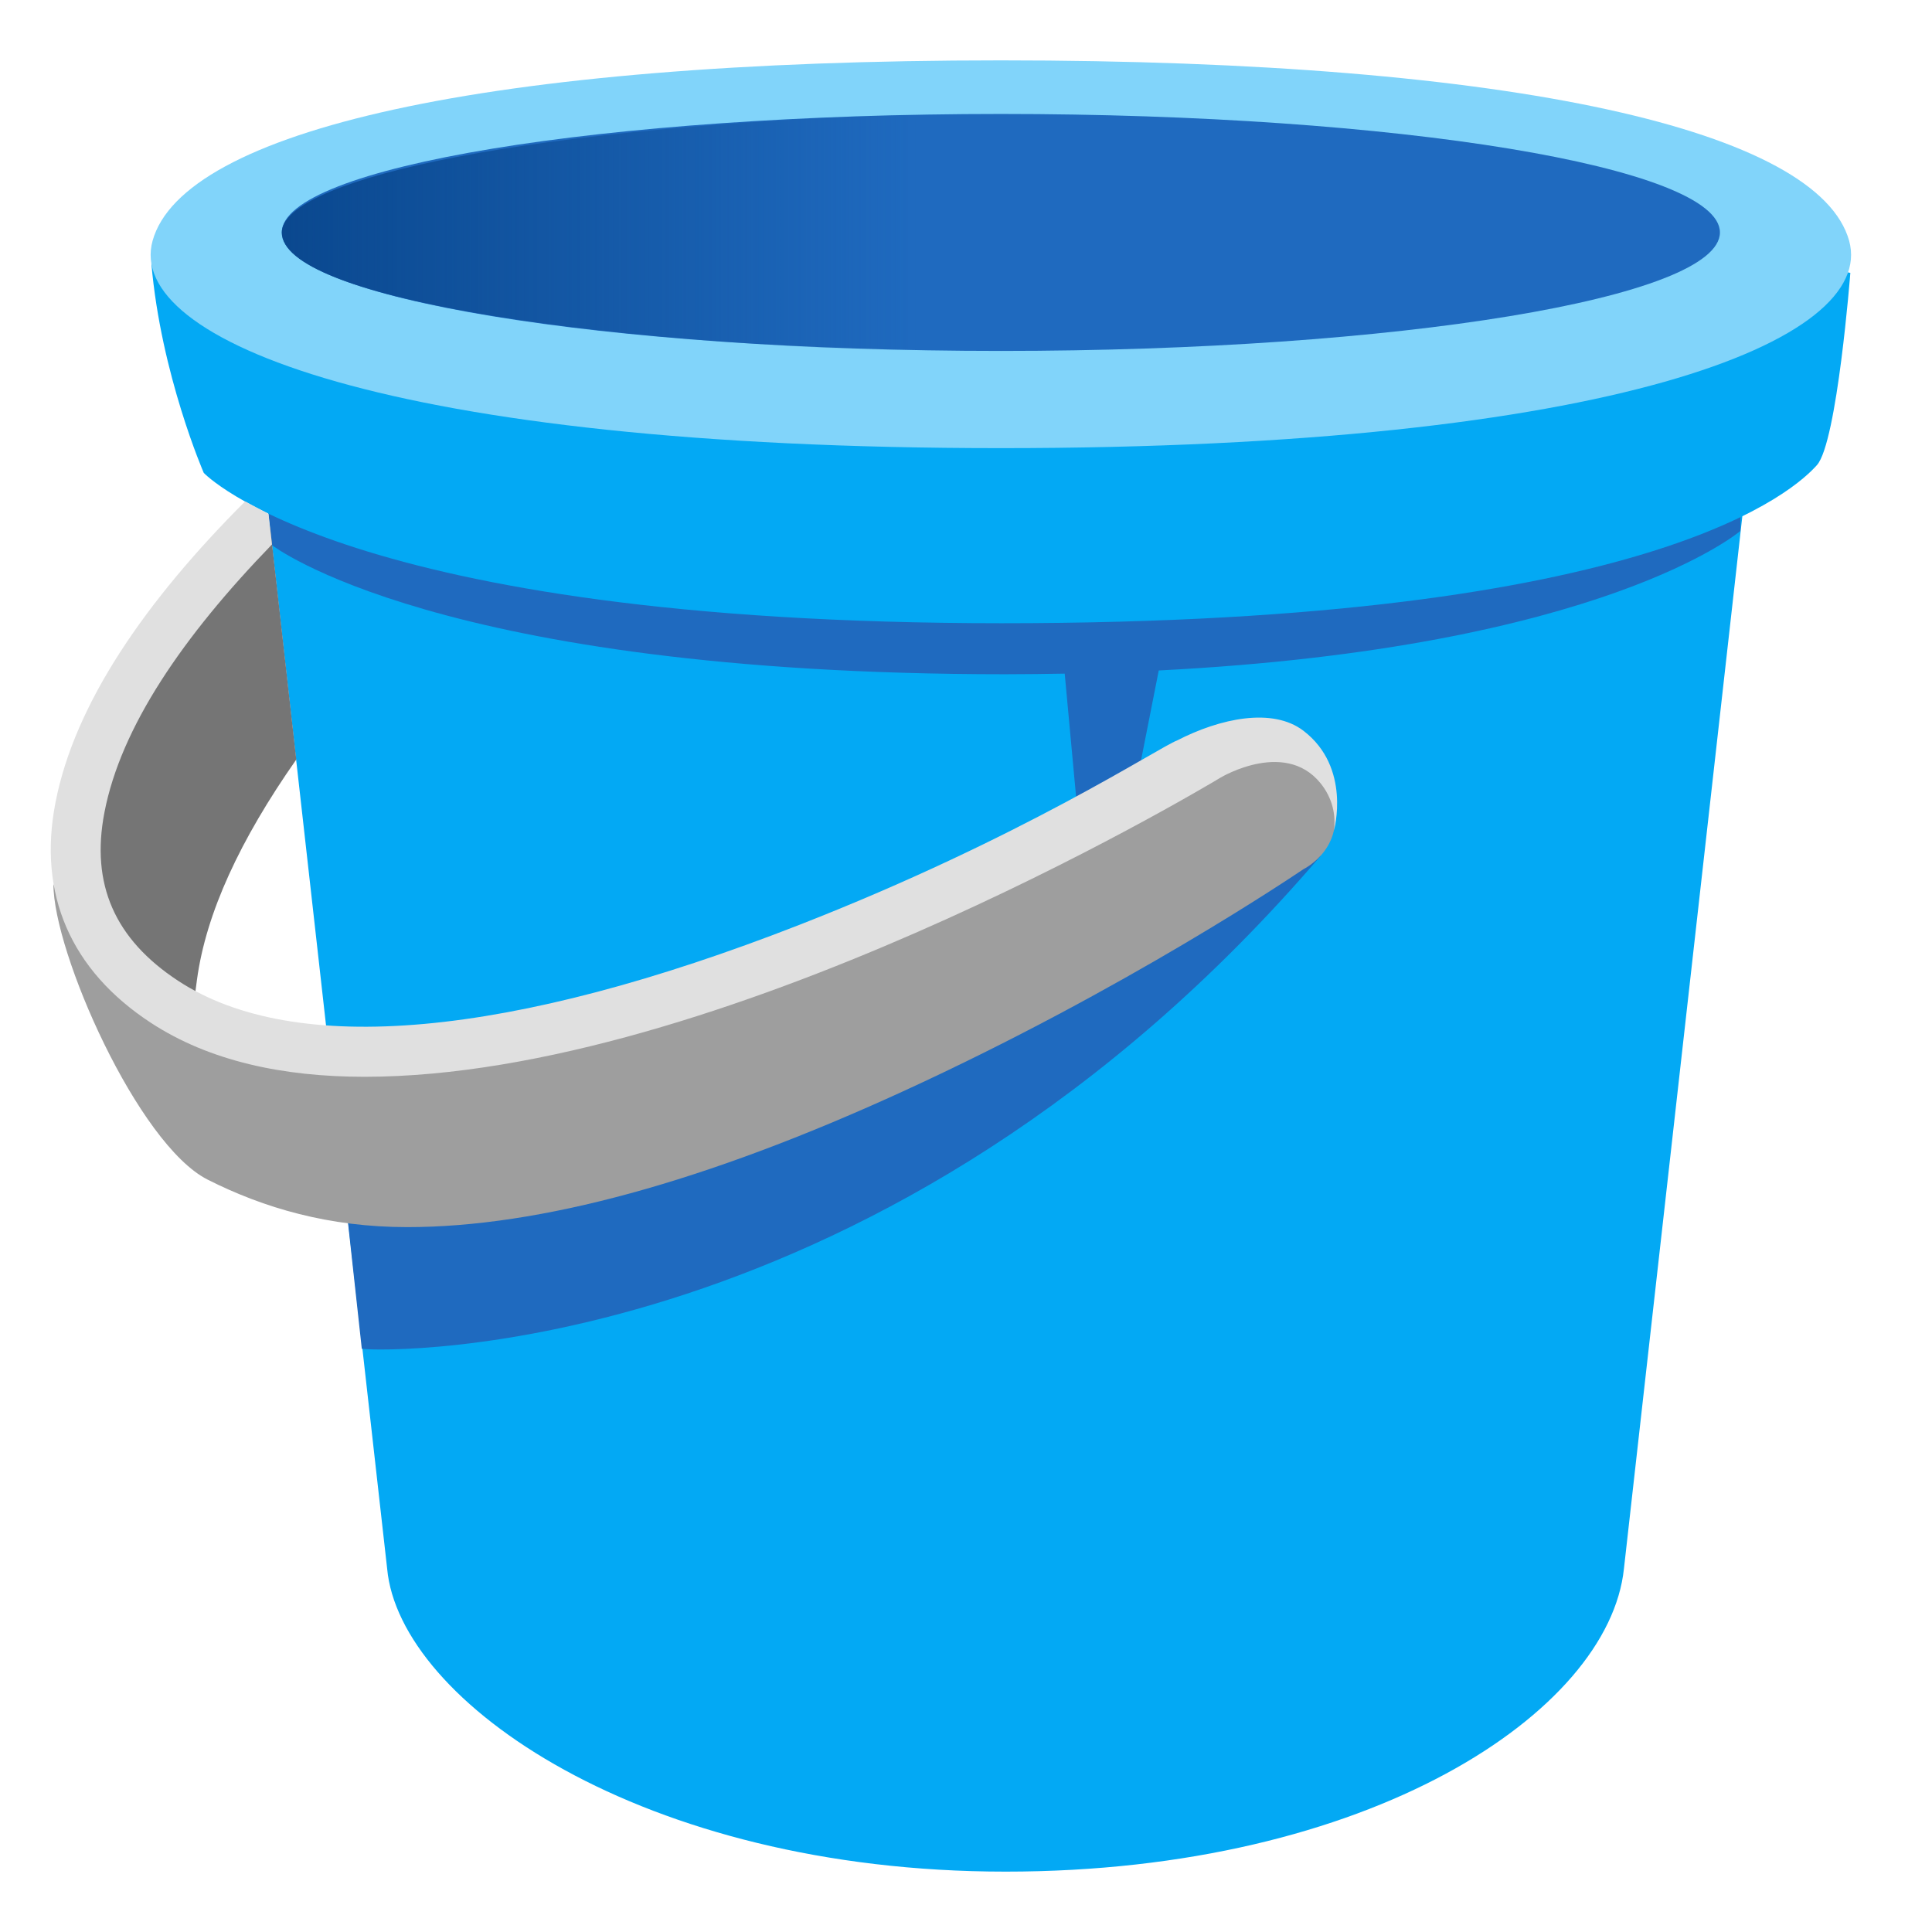
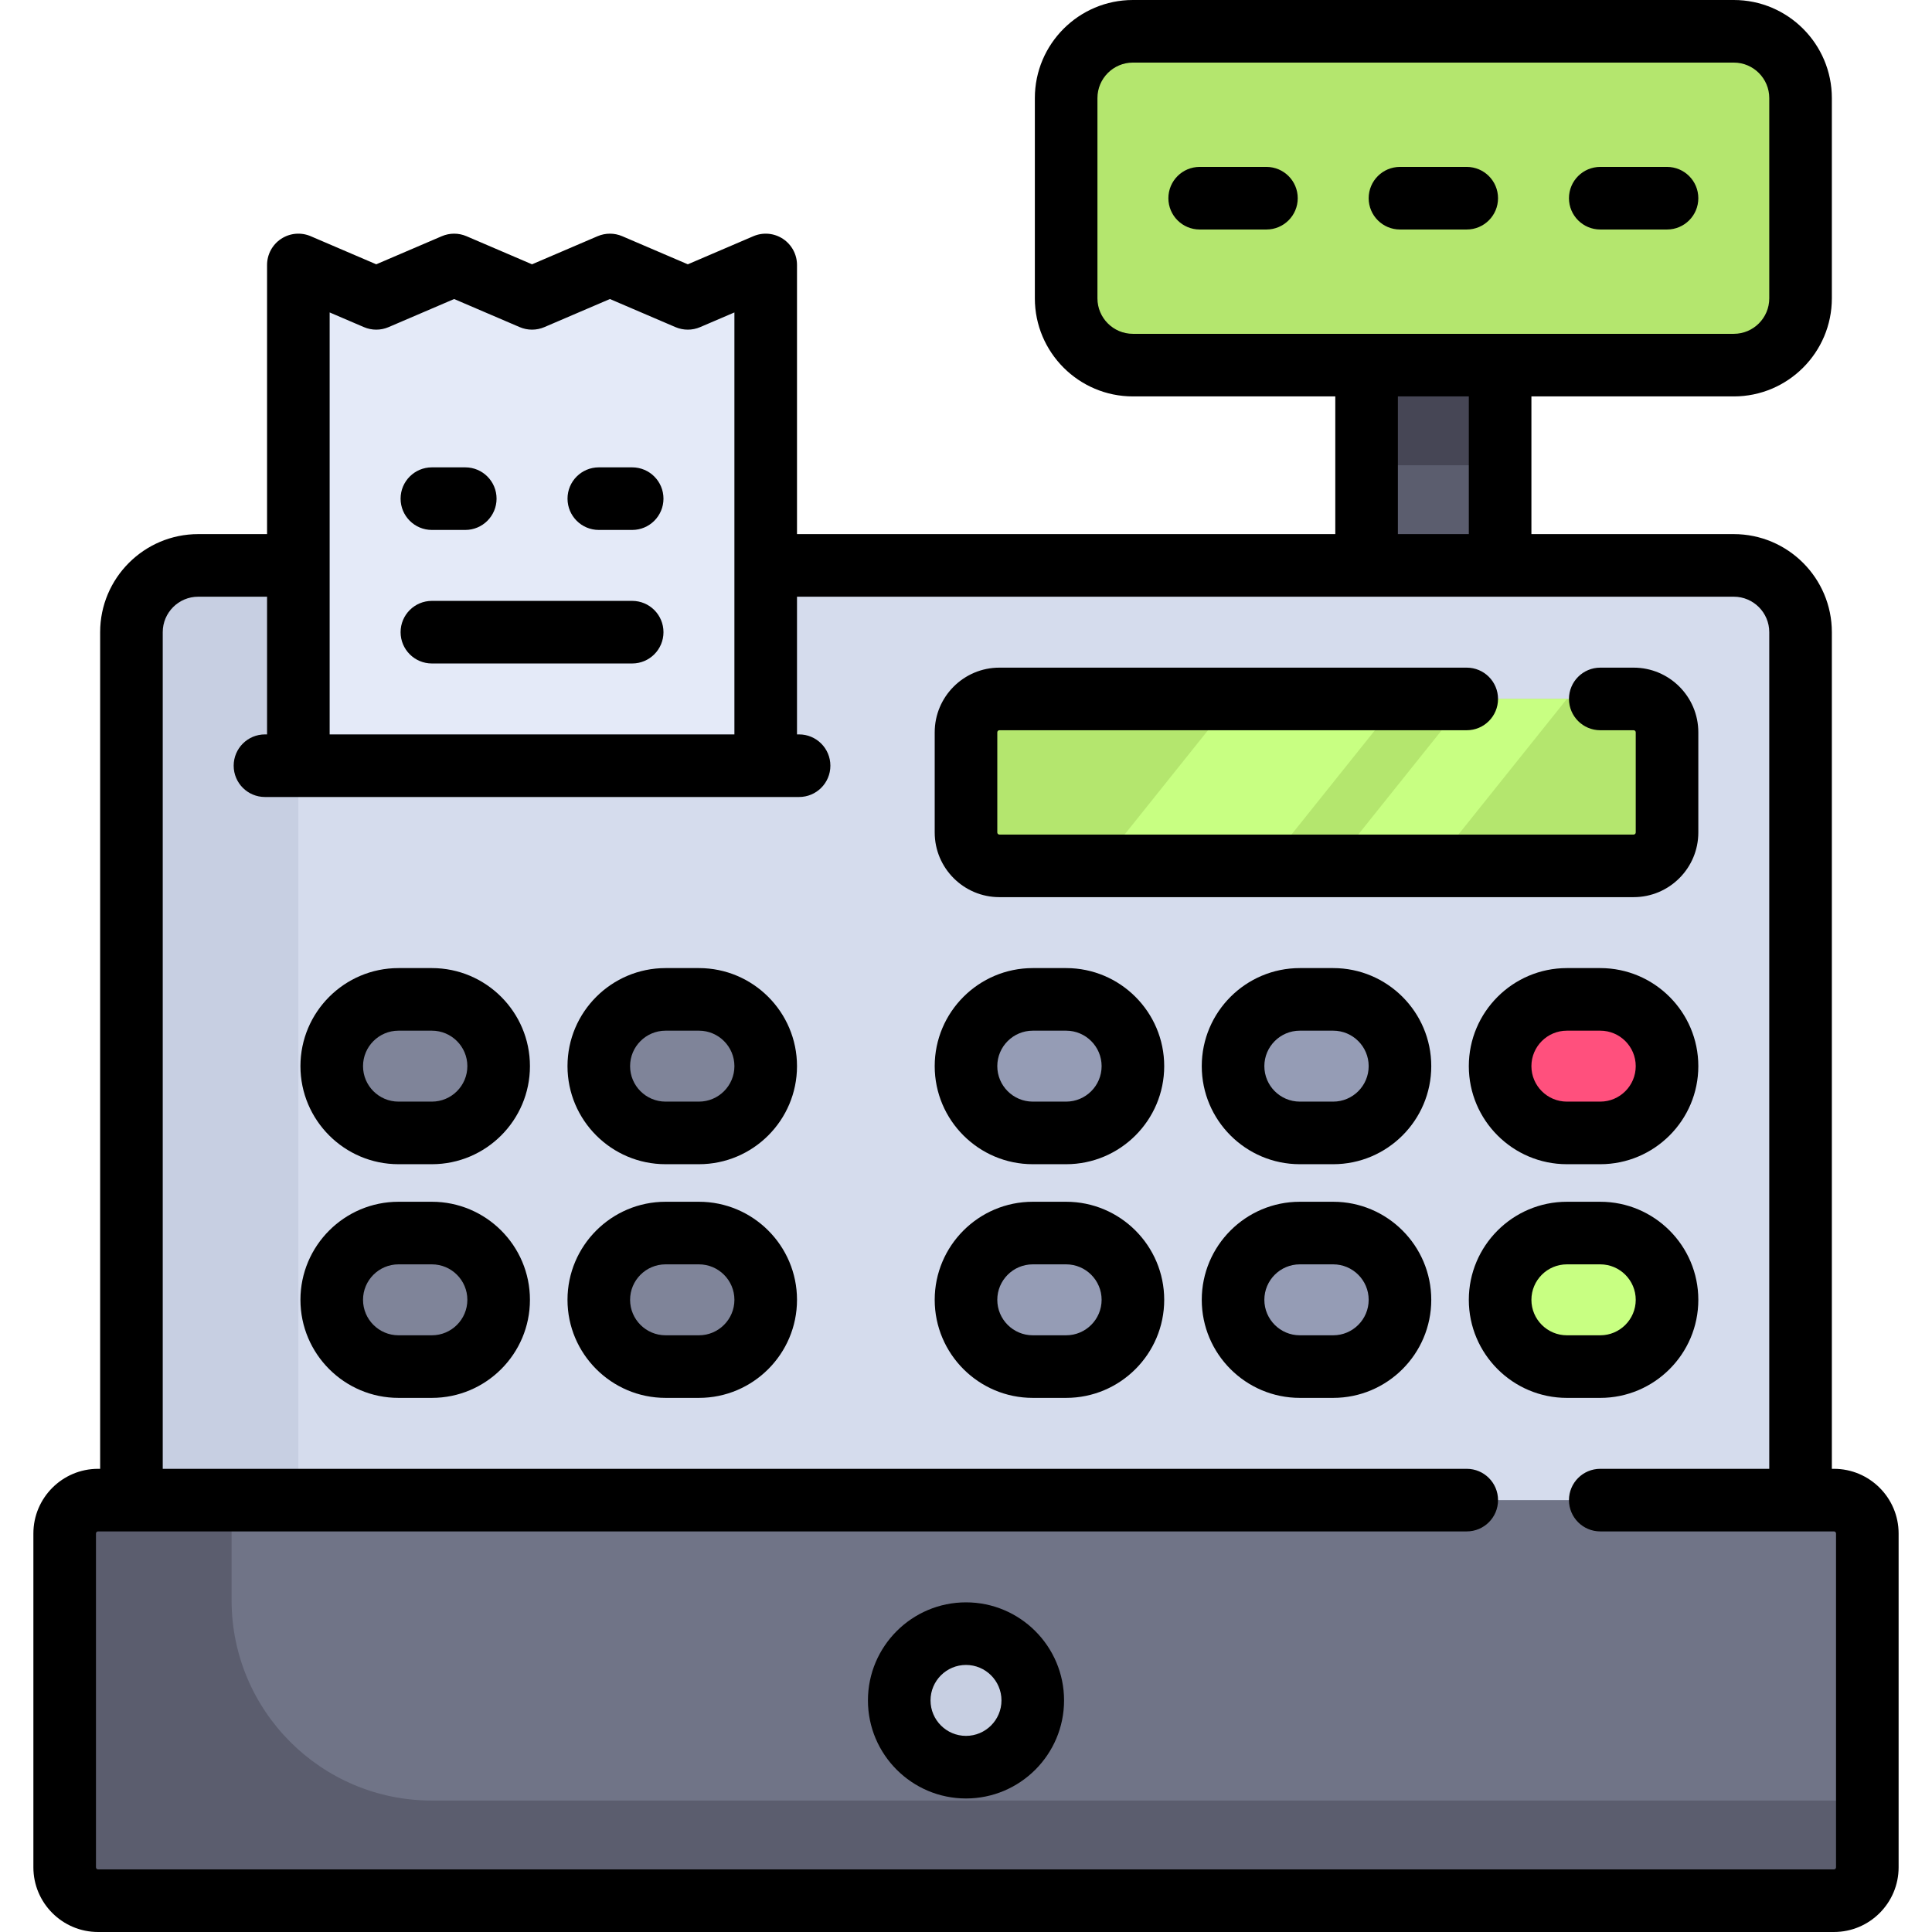
- <svg xmlns="http://www.w3.org/2000/svg" width="800px" height="800px" viewBox="0 0 128 128" aria-hidden="true" role="img" class="iconify iconify--noto" preserveAspectRatio="xMidYMid meet">
-   <path d="M66.61 15.39c-27.13 0-49.11 7.21-49.11 16.1l8.15 72.44c.8 8.79 16.87 20.07 40.97 20.07s39.97-10.57 40.97-20.07l8.15-72.44c-.02-8.89-22.01-16.1-49.13-16.1z" fill="#03a9f4">
- 
- </path>
-   <path d="M115.47 25.8c0-8.89-21.41-15.35-49.33-15.35c-23.96 0-44.38 5.04-49.6 12.17l1.47 13.49s10.96 8.56 48.59 8.56c1.35 0 2.66-.02 3.94-.04l1.27 13.74h2.21l2.75-13.95c29.5-1.5 38.53-9.24 38.53-9.24l.17-9.38z" fill="#1f6abf">
- 
- </path>
-   <path d="M122.59 18.08s-22.44-5.1-56.69-5.1s-55.87 4.48-55.87 4.48c.63 7.35 3.47 13.87 3.47 13.87s9.36 9.96 52.87 9.96s52.67-8.98 54.01-10.48c1.34-1.52 2.21-12.73 2.21-12.73z" fill="#03a9f4">
- 
- </path>
-   <path d="M122.51 15.95C120.49 8.69 100.57 4 66.31 4s-54.18 4.69-56.2 11.95c-1.83 6.6 15.7 13.74 56.2 13.74s58.03-7.14 56.2-13.74z" fill="#81d4fa">
- 
- </path>
-   <ellipse cx="66.31" cy="15.4" rx="47.64" ry="7.85" fill="#1f6abf">
- 
- </ellipse>
-   <linearGradient id="IconifyId17ecdb2904d178eab5977" gradientUnits="userSpaceOnUse" x1="18.667" y1="15.399" x2="60.742" y2="15.399">
-     <stop offset="0" stop-color="#0a488f">
- 
- </stop>
-     <stop offset="1" stop-color="#0a488f" stop-opacity="0">
- 
- </stop>
-   </linearGradient>
-   <path d="M60.74 7.55c-28.72.97-42.07 4.72-42.07 7.85c0 4.33 20.54 7.34 42.07 7.85V7.55z" fill="url(#IconifyId17ecdb2904d178eab5977)">
- 
- </path>
-   <path d="M82.97 53.75c-12.27 6.93-43.7 23.31-60.49 21.99l1.49 13.62c1.44.22 34.7.98 63.52-32.65l-4.52-2.96z" fill="#1f6abf">
- 
- </path>
+ <svg xmlns="http://www.w3.org/2000/svg" version="1.1" id="Layer_1" viewBox="0 0 512 512" xml:space="preserve">
+   <rect x="362.16" y="87.914" style="fill:#5B5D6E;" width="35.387" height="70.773" />
+   <rect x="362.16" y="87.914" style="fill:#464655;" width="35.387" height="35.387" />
+   <path style="fill:#D5DCED;" d="M459.473,149.84H52.527c-9.772,0-17.693,7.921-17.693,17.693v238.86h442.333v-238.86  C477.166,157.761,469.245,149.84,459.473,149.84z" />
+   <path style="fill:#B4E66E;" d="M432.933,229.46H264.847c-4.886,0-8.847-3.961-8.847-8.847v-26.54c0-4.886,3.961-8.847,8.847-8.847  h168.086c4.886,0,8.847,3.961,8.847,8.847v26.54C441.78,225.499,437.819,229.46,432.933,229.46z" />
+   <path style="fill:#C7CFE2;" d="M96.76,149.84H52.527c-9.771,0-17.693,7.921-17.693,17.693v238.86h44.233v-238.86  C79.067,157.761,86.989,149.84,96.76,149.84z" />
+   <path style="fill:#707487;" d="M486.013,503.706H25.987c-4.886,0-8.847-3.961-8.847-8.847v-88.467c0-4.886,3.961-8.847,8.847-8.847  h460.026c4.886,0,8.847,3.961,8.847,8.847v88.467C494.86,499.745,490.898,503.706,486.013,503.706z" />
+   <circle style="fill:#C7CFE2;" cx="256" cy="450.626" r="17.693" />
+   <path style="fill:#B4E66E;" d="M300.233,96.76h159.24c9.772,0,17.693-7.921,17.693-17.693v-53.08  c0-9.772-7.921-17.693-17.693-17.693h-159.24c-9.772,0-17.693,7.921-17.693,17.693v53.08C282.54,88.839,290.461,96.76,300.233,96.76  z" />
  <g>
-     <path d="M17.9 34.94C10.69 42.08 2.65 50.99 6.61 60.61c1.43 3.47 4.42 5.33 6.22 6.13c0 0 .06-.68.22-1.83c.6-4.42 2.85-9.26 6.58-14.59L17.9 34.94z" fill="#757575">
- 
- </path>
-     <path d="M88.14 52.5c-1.44-3.96-5.92-1.8-5.92-1.8c-13.6 7.68-50 25.4-67.8 18.28c-4.64-1.85-8.49-4.16-10.88-10.41c-.02 4.5 5.6 17.24 10.21 19.58c3.74 1.89 8.05 3.15 13.24 3.15c8.77 0 19.72-2.99 32.76-8.96c14.86-6.8 26.09-14.41 26.6-14.75c.01-.01 3.1-1.48 1.79-5.09z" fill="#9e9e9e">
- 
- </path>
-     <path d="M86.35 48.41c-2.04-1.55-5.5-.83-8.37.65c-1.15.42-10.22 6.43-25.01 12.21c-19.2 7.5-33.44 8.78-41.17 3.71c-4.2-2.76-5.8-6.4-4.88-11.16c1.09-5.65 5.2-11.66 11.1-17.75l-.23-2.02l-1.55-.83C9.68 39.78 4.94 46.59 3.67 53.2C2.5 59.25 4.69 64.29 9.99 67.76c3.88 2.54 8.76 3.58 14.16 3.58c23.38 0 55.04-18.81 56.73-19.83c0 0 4.52-2.71 6.83.68c.35.51.84 1.49.67 2.82c0 0 1.17-4.16-2.03-6.6z" fill="#e0e0e0">
- 
- </path>
+     <path style="fill:#959CB5;" d="M282.54,300.233h-8.847c-9.772,0-17.693-7.921-17.693-17.693l0,0   c0-9.772,7.921-17.693,17.693-17.693h8.847c9.772,0,17.693,7.921,17.693,17.693l0,0   C300.233,292.312,292.312,300.233,282.54,300.233z" />
+     <path style="fill:#959CB5;" d="M353.313,300.233h-8.847c-9.772,0-17.693-7.921-17.693-17.693l0,0   c0-9.772,7.921-17.693,17.693-17.693h8.847c9.772,0,17.693,7.921,17.693,17.693l0,0   C371.006,292.312,363.085,300.233,353.313,300.233z" />
  </g>
+   <path style="fill:#FF507D;" d="M424.086,300.233h-8.847c-9.772,0-17.693-7.921-17.693-17.693l0,0  c0-9.772,7.921-17.693,17.693-17.693h8.847c9.772,0,17.693,7.921,17.693,17.693l0,0C441.78,292.312,433.859,300.233,424.086,300.233  z" />
+   <path style="fill:#959CB5;" d="M282.54,362.16h-8.847c-9.772,0-17.693-7.921-17.693-17.693l0,0c0-9.772,7.921-17.693,17.693-17.693  h8.847c9.772,0,17.693,7.921,17.693,17.693l0,0C300.233,354.239,292.312,362.16,282.54,362.16z" />
+   <g>
+     <path style="fill:#7F8499;" d="M185.227,300.233h-8.847c-9.772,0-17.693-7.921-17.693-17.693l0,0   c0-9.772,7.921-17.693,17.693-17.693h8.847c9.772,0,17.693,7.921,17.693,17.693l0,0   C202.92,292.312,194.999,300.233,185.227,300.233z" />
+     <path style="fill:#7F8499;" d="M185.227,362.16h-8.847c-9.772,0-17.693-7.921-17.693-17.693l0,0   c0-9.772,7.921-17.693,17.693-17.693h8.847c9.772,0,17.693,7.921,17.693,17.693l0,0C202.92,354.239,194.999,362.16,185.227,362.16z   " />
+     <path style="fill:#7F8499;" d="M114.454,300.233h-8.847c-9.772,0-17.693-7.921-17.693-17.693l0,0   c0-9.772,7.921-17.693,17.693-17.693h8.847c9.772,0,17.693,7.921,17.693,17.693l0,0   C132.147,292.312,124.226,300.233,114.454,300.233z" />
+     <path style="fill:#7F8499;" d="M114.454,362.16h-8.847c-9.772,0-17.693-7.921-17.693-17.693l0,0   c0-9.772,7.921-17.693,17.693-17.693h8.847c9.772,0,17.693,7.921,17.693,17.693l0,0C132.147,354.239,124.226,362.16,114.454,362.16   z" />
+   </g>
+   <path style="fill:#959CB5;" d="M353.313,362.16h-8.847c-9.772,0-17.693-7.921-17.693-17.693l0,0c0-9.772,7.921-17.693,17.693-17.693  h8.847c9.772,0,17.693,7.921,17.693,17.693l0,0C371.006,354.239,363.085,362.16,353.313,362.16z" />
+   <path style="fill:#C8FF82;" d="M424.086,362.16h-8.847c-9.772,0-17.693-7.921-17.693-17.693l0,0c0-9.772,7.921-17.693,17.693-17.693  h8.847c9.772,0,17.693,7.921,17.693,17.693l0,0C441.78,354.239,433.859,362.16,424.086,362.16z" />
+   <path style="fill:#5B5D6E;" d="M114.454,477.166c-29.316,0-53.08-23.764-53.08-53.08v-26.54H25.987  c-4.886,0-8.847,3.961-8.847,8.847v88.467c0,4.886,3.961,8.847,8.847,8.847h460.026c4.886,0,8.847-3.961,8.847-8.847v-17.693  H114.454z" />
+   <polygon style="fill:#E4EAF8;" points="182.278,79.067 161.636,70.22 140.994,79.067 120.352,70.22 99.711,79.067 79.068,70.22   79.068,202.92 202.92,202.92 202.92,70.22 " />
+   <g>
+     <polygon style="fill:#C8FF82;" points="291.387,229.46 326.773,185.227 371.006,185.227 335.62,229.46  " />
+     <polygon style="fill:#C8FF82;" points="353.313,229.46 388.7,185.227 415.24,185.227 379.853,229.46  " />
+   </g>
+   <path d="M486.013,389.253h-0.553V167.533c0-14.329-11.658-25.987-25.987-25.987H405.84v-36.492h53.633  c14.329,0,25.987-11.658,25.987-25.987v-53.08C485.46,11.658,473.802,0,459.473,0h-159.24c-14.329,0-25.987,11.658-25.987,25.987  v53.08c0,14.329,11.658,25.987,25.987,25.987h53.633v36.492H211.214V70.22c0-2.788-1.401-5.39-3.728-6.924  c-2.328-1.535-5.27-1.798-7.833-0.699l-17.375,7.447l-17.375-7.447c-2.087-0.895-4.448-0.895-6.534,0l-17.376,7.446l-17.374-7.447  c-2.086-0.895-4.448-0.895-6.534,0l-17.375,7.447l-17.375-7.447c-2.562-1.099-5.506-0.836-7.833,0.699s-3.728,4.136-3.728,6.924  v71.327H52.527c-14.329,0-25.987,11.658-25.987,25.987v221.719h-0.553c-9.452,0-17.14,7.689-17.14,17.14v88.467  c0,9.452,7.689,17.14,17.14,17.14h460.026c9.452,0,17.14-7.689,17.14-17.14v-88.467  C503.153,396.942,495.464,389.253,486.013,389.253z M290.834,79.067v-53.08c0-5.183,4.217-9.4,9.4-9.4h159.24  c5.183,0,9.4,4.217,9.4,9.4v53.08c0,5.183-4.217,9.4-9.4,9.4h-159.24C295.05,88.467,290.834,84.25,290.834,79.067z M370.454,105.054  h18.799v36.492h-18.799V105.054z M96.443,86.691c2.087,0.895,4.448,0.895,6.534,0l17.375-7.447l17.374,7.447  c2.086,0.895,4.448,0.895,6.534,0l17.375-7.447l17.375,7.447c2.087,0.895,4.448,0.895,6.534,0l9.081-3.893v111.828H87.362V82.798  L96.443,86.691z M486.566,494.86c0,0.305-0.248,0.553-0.553,0.553H25.987c-0.305,0-0.553-0.248-0.553-0.553v-88.467  c0-0.305,0.248-0.553,0.553-0.553h362.716c4.58,0,8.294-3.713,8.294-8.294s-3.713-8.294-8.294-8.294H43.127V167.533  c0-5.183,4.217-9.4,9.4-9.4h18.247v36.492H70.22c-4.58,0-8.294,3.713-8.294,8.294s3.713,8.294,8.294,8.294h141.546  c4.58,0,8.294-3.713,8.294-8.294s-3.713-8.294-8.294-8.294h-0.553v-36.492h248.259c5.183,0,9.4,4.217,9.4,9.4v221.719h-44.786  c-4.58,0-8.294,3.713-8.294,8.294s3.713,8.294,8.294,8.294h61.927c0.305,0,0.553,0.248,0.553,0.553V494.86z" />
+   <path d="M256,424.639c-14.329,0-25.987,11.658-25.987,25.987s11.658,25.987,25.987,25.987s25.987-11.658,25.987-25.987  S270.329,424.639,256,424.639z M256,460.026c-5.183,0-9.4-4.217-9.4-9.4s4.217-9.4,9.4-9.4c5.183,0,9.4,4.217,9.4,9.4  S261.183,460.026,256,460.026z" />
+   <path d="M114.455,175.827h53.079c4.58,0,8.294-3.713,8.294-8.294s-3.713-8.294-8.294-8.294h-53.079c-4.58,0-8.294,3.713-8.294,8.294  S109.874,175.827,114.455,175.827z" />
+   <path d="M158.692,140.441h8.841c4.58,0,8.294-3.713,8.294-8.294s-3.713-8.294-8.294-8.294h-8.841c-4.58,0-8.294,3.713-8.294,8.294  S154.112,140.441,158.692,140.441z" />
+   <path d="M114.455,140.441h8.846c4.58,0,8.294-3.713,8.294-8.294s-3.713-8.294-8.294-8.294h-8.846c-4.58,0-8.294,3.713-8.294,8.294  S109.874,140.441,114.455,140.441z" />
+   <path d="M450.073,220.613v-26.54c0-9.452-7.689-17.14-17.14-17.14h-8.844c-4.58,0-8.294,3.713-8.294,8.294s3.713,8.294,8.294,8.294  h8.844c0.305,0,0.553,0.248,0.553,0.553v26.54c0,0.305-0.248,0.553-0.553,0.553H264.847c-0.305,0-0.553-0.248-0.553-0.553v-26.54  c0-0.305,0.248-0.553,0.553-0.553h123.852c4.58,0,8.294-3.713,8.294-8.294s-3.713-8.294-8.294-8.294H264.847  c-9.452,0-17.14,7.689-17.14,17.14v26.54c0,9.452,7.689,17.14,17.14,17.14h168.086C442.385,237.754,450.073,230.065,450.073,220.613  z" />
+   <path d="M282.54,256.553h-8.847c-14.329,0-25.987,11.658-25.987,25.987s11.658,25.987,25.987,25.987h8.847  c14.329,0,25.987-11.658,25.987-25.987S296.869,256.553,282.54,256.553z M282.54,291.94h-8.847c-5.183,0-9.4-4.217-9.4-9.4  s4.217-9.4,9.4-9.4h8.847c5.183,0,9.4,4.217,9.4,9.4C291.94,287.723,287.723,291.94,282.54,291.94z" />
+   <path d="M353.313,256.553h-8.847c-14.329,0-25.987,11.658-25.987,25.987s11.658,25.987,25.987,25.987h8.847  c14.329,0,25.987-11.658,25.987-25.987S367.643,256.553,353.313,256.553z M353.313,291.94h-8.847c-5.183,0-9.4-4.217-9.4-9.4  s4.217-9.4,9.4-9.4h8.847c5.183,0,9.4,4.217,9.4,9.4C362.713,287.723,358.496,291.94,353.313,291.94z" />
+   <path d="M424.086,256.553h-8.847c-14.329,0-25.987,11.658-25.987,25.987s11.658,25.987,25.987,25.987h8.847  c14.329,0,25.987-11.658,25.987-25.987S438.416,256.553,424.086,256.553z M424.086,291.94h-8.847c-5.183,0-9.4-4.217-9.4-9.4  s4.217-9.4,9.4-9.4h8.847c5.183,0,9.4,4.217,9.4,9.4C433.486,287.723,429.269,291.94,424.086,291.94z" />
+   <path d="M282.54,318.479h-8.847c-14.329,0-25.987,11.658-25.987,25.987s11.658,25.987,25.987,25.987h8.847  c14.329,0,25.987-11.658,25.987-25.987S296.869,318.479,282.54,318.479z M282.54,353.866h-8.847c-5.183,0-9.4-4.217-9.4-9.4  s4.217-9.4,9.4-9.4h8.847c5.183,0,9.4,4.217,9.4,9.4S287.723,353.866,282.54,353.866z" />
+   <path d="M185.227,256.553h-8.847c-14.329,0-25.987,11.658-25.987,25.987s11.658,25.987,25.987,25.987h8.847  c14.329,0,25.987-11.658,25.987-25.987S199.556,256.553,185.227,256.553z M185.227,291.94h-8.847c-5.183,0-9.4-4.217-9.4-9.4  s4.217-9.4,9.4-9.4h8.847c5.183,0,9.4,4.217,9.4,9.4C194.626,287.723,190.41,291.94,185.227,291.94z" />
+   <path d="M185.227,318.479h-8.847c-14.329,0-25.987,11.658-25.987,25.987s11.658,25.987,25.987,25.987h8.847  c14.329,0,25.987-11.658,25.987-25.987S199.556,318.479,185.227,318.479z M185.227,353.866h-8.847c-5.183,0-9.4-4.217-9.4-9.4  s4.217-9.4,9.4-9.4h8.847c5.183,0,9.4,4.217,9.4,9.4S190.41,353.866,185.227,353.866z" />
+   <path d="M114.454,256.553h-8.847c-14.329,0-25.987,11.658-25.987,25.987c0,14.329,11.658,25.987,25.987,25.987h8.847  c14.329,0,25.987-11.658,25.987-25.987S128.783,256.553,114.454,256.553z M114.454,291.94h-8.847c-5.183,0-9.4-4.217-9.4-9.4  s4.217-9.4,9.4-9.4h8.847c5.183,0,9.4,4.217,9.4,9.4C123.853,287.723,119.637,291.94,114.454,291.94z" />
+   <path d="M114.454,318.479h-8.847c-14.329,0-25.987,11.658-25.987,25.987s11.658,25.987,25.987,25.987h8.847  c14.329,0,25.987-11.658,25.987-25.987S128.783,318.479,114.454,318.479z M114.454,353.866h-8.847c-5.183,0-9.4-4.217-9.4-9.4  s4.217-9.4,9.4-9.4h8.847c5.183,0,9.4,4.217,9.4,9.4S119.637,353.866,114.454,353.866z" />
+   <path d="M353.313,318.479h-8.847c-14.329,0-25.987,11.658-25.987,25.987s11.658,25.987,25.987,25.987h8.847  c14.329,0,25.987-11.658,25.987-25.987S367.643,318.479,353.313,318.479z M353.313,353.866h-8.847c-5.183,0-9.4-4.217-9.4-9.4  s4.217-9.4,9.4-9.4h8.847c5.183,0,9.4,4.217,9.4,9.4S358.496,353.866,353.313,353.866z" />
+   <path d="M450.073,344.467c0-14.329-11.658-25.987-25.987-25.987h-8.847c-14.329,0-25.987,11.658-25.987,25.987  s11.658,25.987,25.987,25.987h8.847C438.416,370.454,450.073,358.796,450.073,344.467z M405.84,344.467c0-5.183,4.217-9.4,9.4-9.4  h8.847c5.183,0,9.4,4.217,9.4,9.4s-4.217,9.4-9.4,9.4h-8.847C410.057,353.866,405.84,349.65,405.84,344.467z" />
+   <path d="M335.62,44.233h-17.693c-4.58,0-8.294,3.713-8.294,8.294s3.713,8.294,8.294,8.294h17.693c4.58,0,8.294-3.713,8.294-8.294  S340.2,44.233,335.62,44.233z" />
+   <path d="M424.086,60.821h17.693c4.58,0,8.294-3.713,8.294-8.294s-3.713-8.294-8.294-8.294h-17.693c-4.58,0-8.294,3.713-8.294,8.294  S419.506,60.821,424.086,60.821z" />
+   <path d="M371.006,60.821H388.7c4.58,0,8.294-3.713,8.294-8.294s-3.713-8.294-8.294-8.294h-17.693c-4.58,0-8.294,3.713-8.294,8.294  S366.426,60.821,371.006,60.821z" />
</svg>
